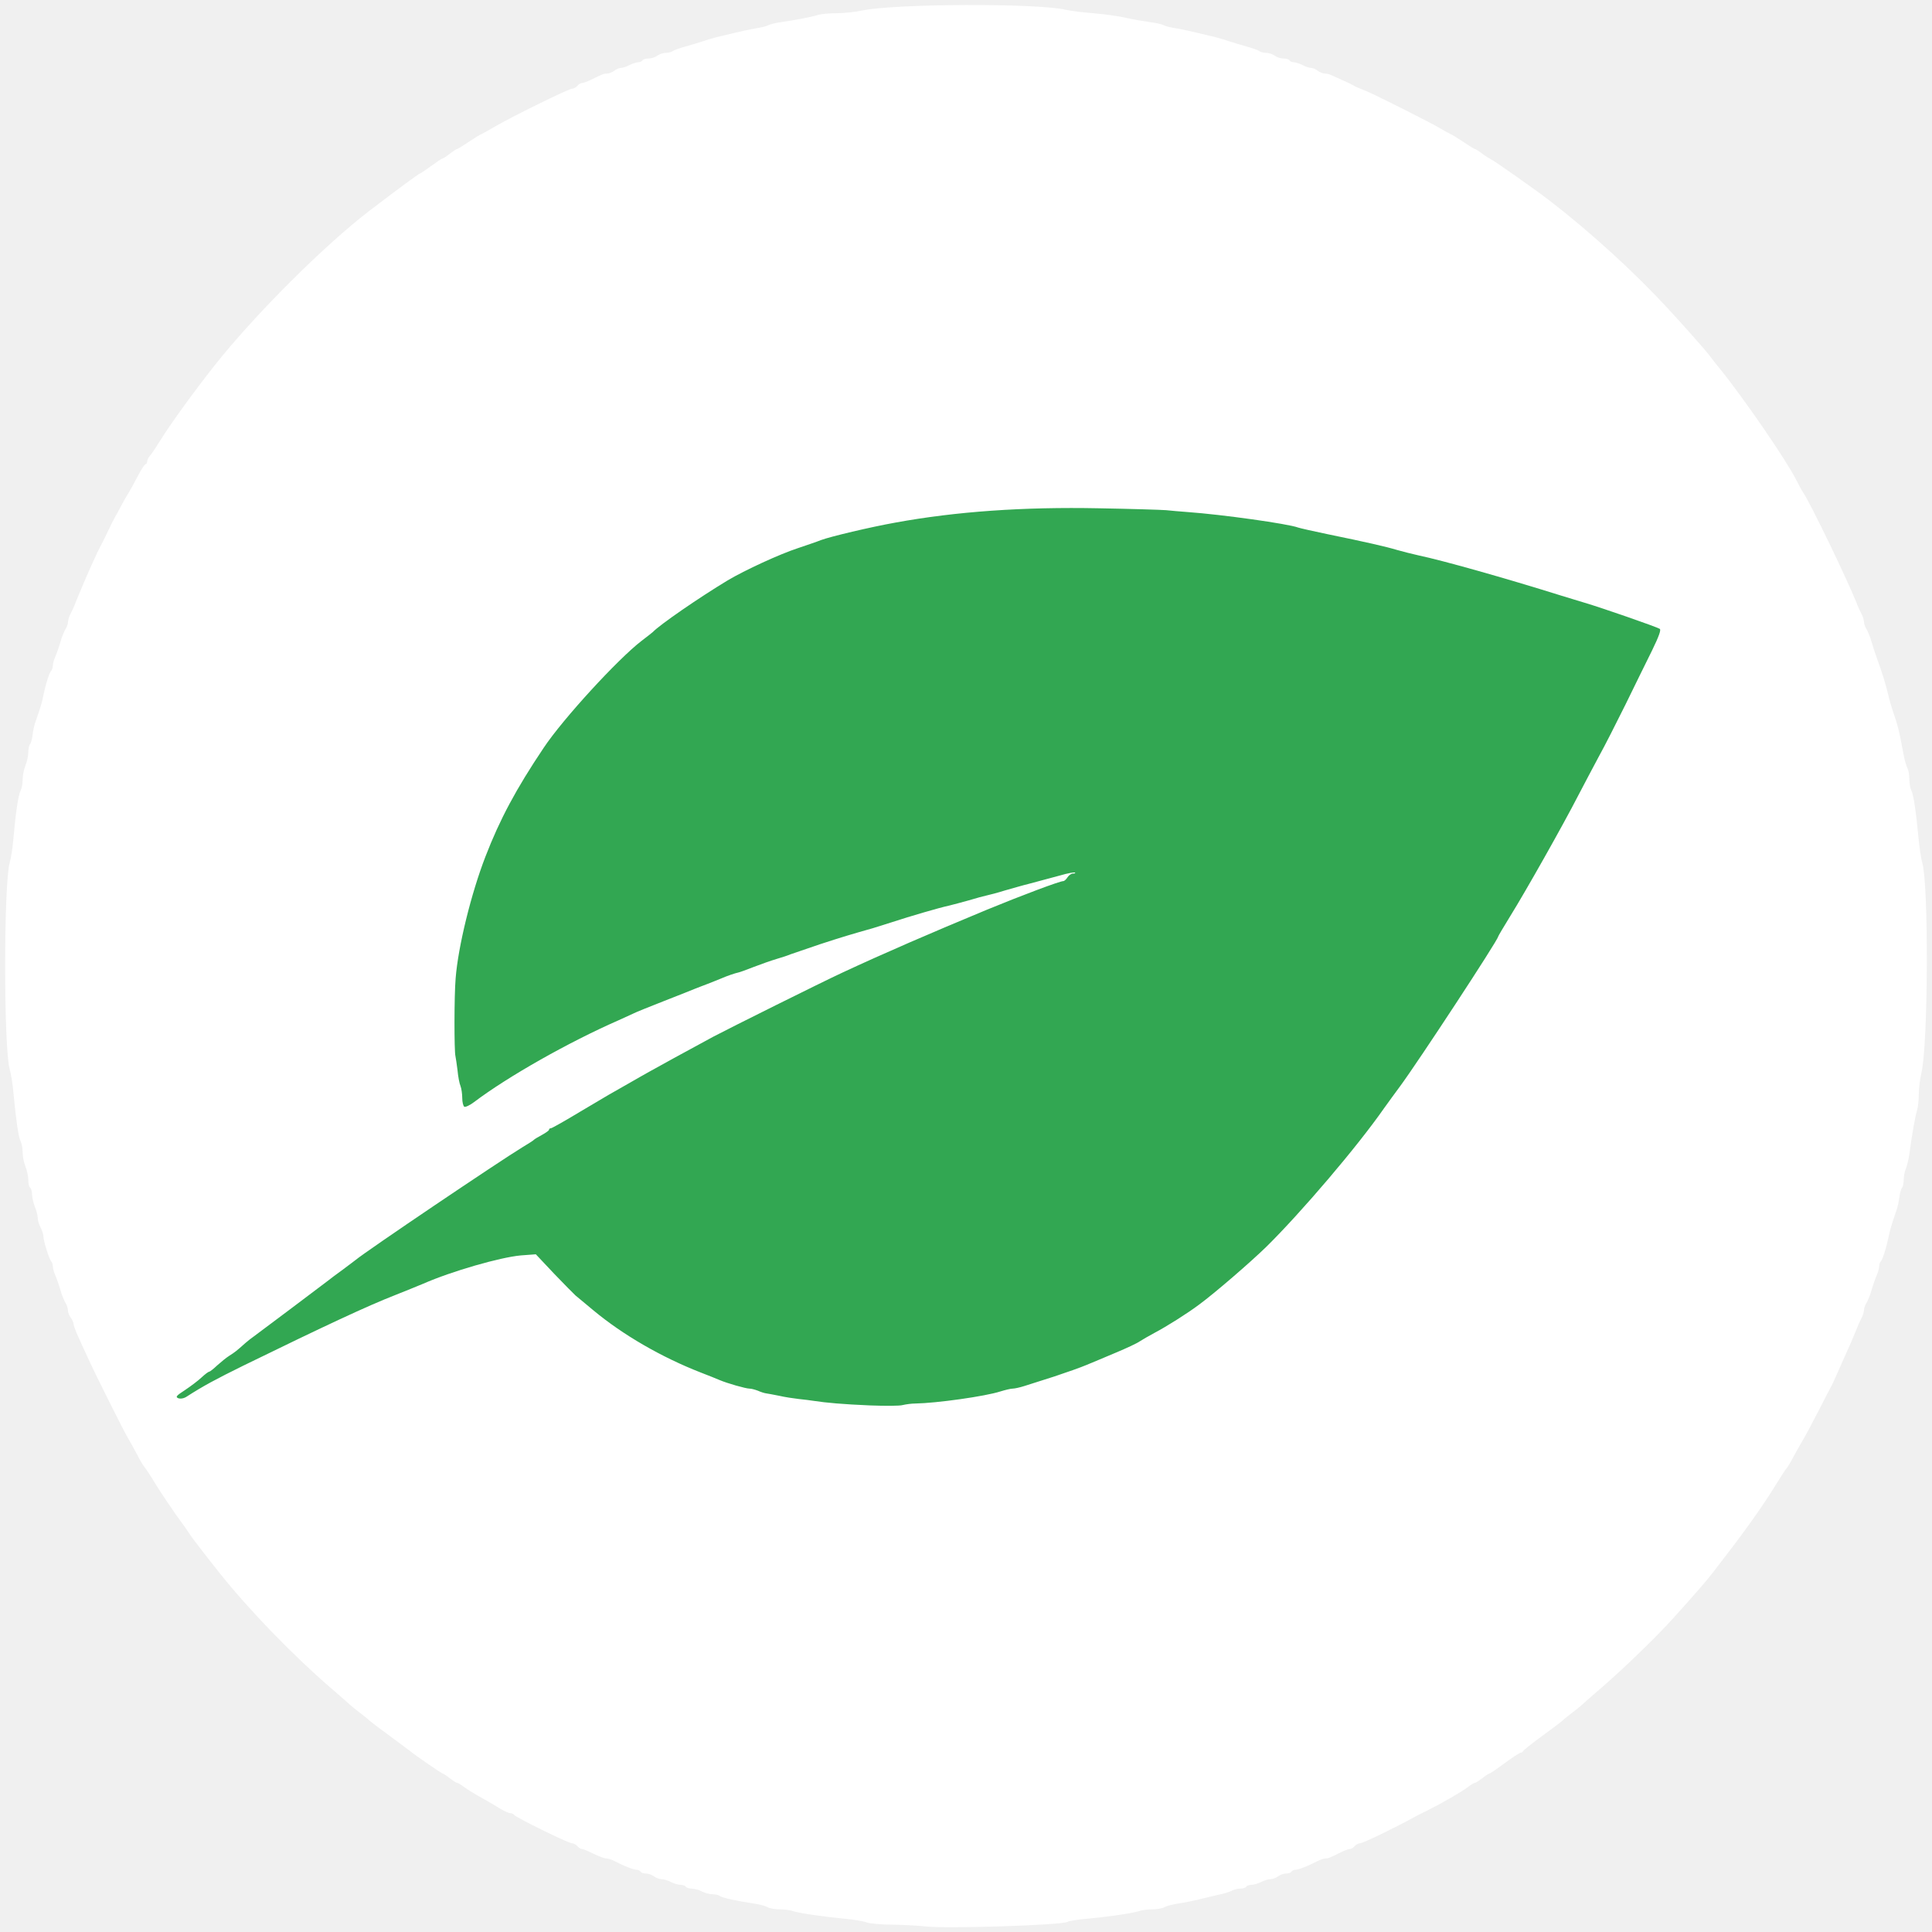
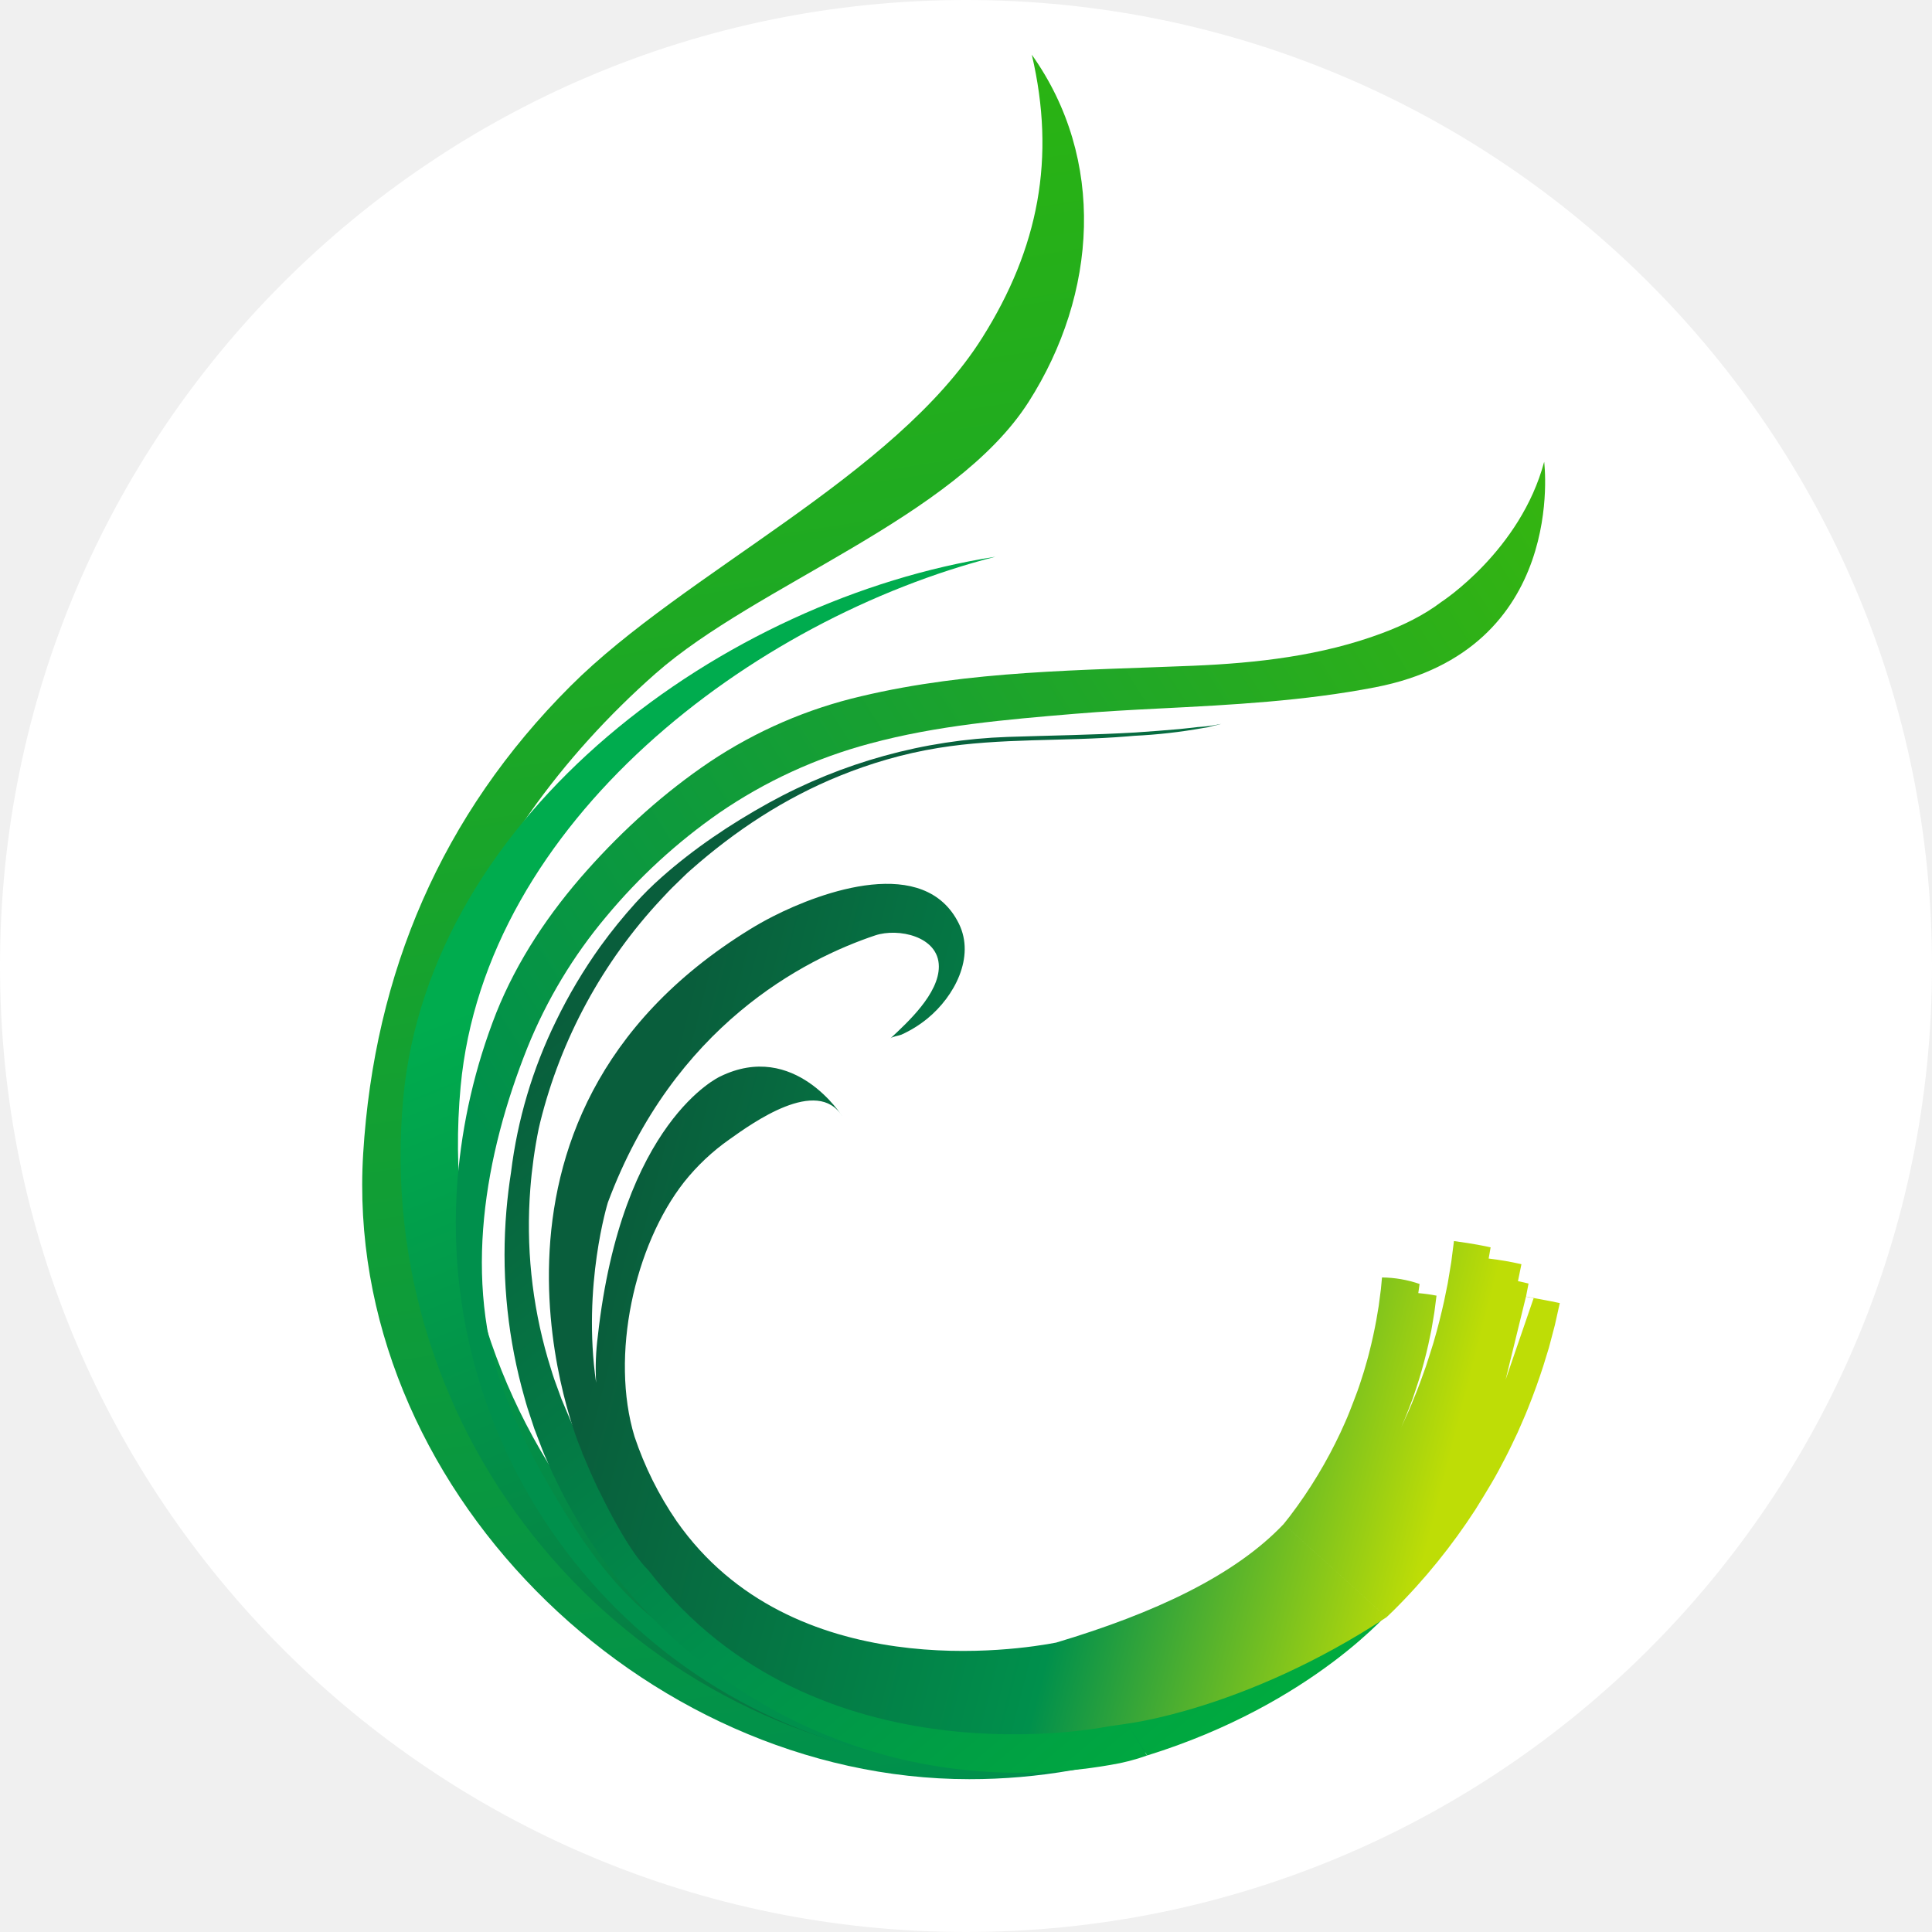
- <svg xmlns="http://www.w3.org/2000/svg" version="1.0" width="1024px" height="1024px" viewBox="0 0 1024 1024" preserveAspectRatio="xMidYMid meet">
-   <g fill="#ffffff">
-     <path d="M490 1021 c-3.6 -0.4 -11.3 -0.8 -17.2 -0.9 -5.9 0 -11.9 -0.6 -13.5 -1.2 -1.5 -0.6 -6.6 -1.5 -11.3 -1.9 -12.1 -1.2 -24 -2.9 -27.4 -4 -1.6 -0.6 -4.9 -1 -7.3 -1 -2.4 0 -5.4 -0.5 -6.6 -1.2 -1.2 -0.7 -4.4 -1.5 -7.2 -1.9 -9.3 -1.4 -17 -3.1 -18 -4 -0.5 -0.5 -2.3 -0.9 -4 -0.9 -1.6 -0.1 -4.1 -0.7 -5.5 -1.5 -1.4 -0.8 -3.7 -1.4 -5.2 -1.5 -1.5 0 -3 -0.4 -3.3 -1 -0.3 -0.5 -1.6 -1 -2.8 -1 -1.2 0 -3.5 -0.7 -5.1 -1.5 -1.5 -0.8 -3.8 -1.5 -5 -1.5 -1.1 0 -3 -0.7 -4 -1.5 -1.1 -0.8 -3 -1.5 -4.2 -1.5 -1.3 0 -2.6 -0.4 -2.9 -1 -0.3 -0.5 -1.3 -1 -2.2 -1 -1.5 0 -6.5 -1.9 -11.6 -4.6 -1.6 -0.8 -3.6 -1.4 -4.5 -1.4 -0.9 0 -3.9 -1.2 -6.7 -2.5 -2.7 -1.4 -5.5 -2.5 -6.1 -2.5 -0.6 0 -1.7 -0.7 -2.4 -1.5 -0.7 -0.8 -1.9 -1.5 -2.8 -1.5 -1.8 0 -29.9 -13.7 -30.7 -15.1 -0.4 -0.5 -1.3 -0.9 -2.1 -0.9 -0.8 0 -3.1 -1.1 -5.2 -2.3 -2 -1.3 -6.4 -3.9 -9.7 -5.7 -3.3 -1.8 -7.4 -4.3 -9.2 -5.6 -1.7 -1.3 -3.5 -2.4 -3.9 -2.4 -0.4 0 -2.2 -1.1 -4 -2.5 -1.8 -1.4 -3.5 -2.5 -3.8 -2.5 -0.5 0 -14.6 -9.7 -17.1 -11.8 -0.6 -0.5 -5.5 -4.1 -11 -8.2 -5.5 -4 -10.2 -7.6 -10.5 -7.9 -0.3 -0.4 -2.5 -2.2 -5 -4.1 -2.5 -1.9 -4.7 -3.7 -5 -4 -0.3 -0.3 -5 -4.5 -10.5 -9.2 -20.3 -17.5 -43.5 -41.5 -58.9 -60.8 -6.8 -8.5 -15.1 -19.3 -16.1 -20.9 -0.5 -0.9 -3.7 -5.5 -7.1 -10.1 -3.3 -4.7 -8.3 -12.1 -11 -16.5 -2.6 -4.4 -5.4 -8.5 -6 -9.2 -0.6 -0.6 -2.3 -3.5 -3.8 -6.5 -1.5 -2.9 -3.6 -6.6 -4.6 -8.3 -2 -3.2 -17.8 -34.7 -21.5 -43 -1.3 -2.7 -3.5 -7.6 -4.9 -10.7 -1.4 -3.1 -2.6 -6.3 -2.6 -7 0 -0.8 -0.7 -2.3 -1.5 -3.4 -0.8 -1 -1.5 -2.8 -1.5 -3.9 0 -1.1 -0.6 -2.9 -1.3 -4 -0.7 -1.1 -1.9 -4 -2.6 -6.5 -0.7 -2.5 -1.9 -6 -2.7 -7.8 -0.8 -1.8 -1.4 -4.1 -1.4 -5 0 -1 -0.4 -2.2 -0.9 -2.7 -1.1 -1.3 -4.1 -10.9 -4.1 -13.2 0 -1 -0.7 -3.1 -1.5 -4.7 -0.8 -1.5 -1.5 -3.8 -1.5 -5.1 0 -1.2 -0.7 -3.9 -1.5 -5.8 -0.8 -2 -1.5 -5 -1.5 -6.6 0 -1.6 -0.5 -3.3 -1 -3.6 -0.6 -0.3 -1 -2.2 -1 -4.1 0 -1.9 -0.7 -5.1 -1.5 -7.1 -0.8 -1.9 -1.5 -5.3 -1.5 -7.5 0 -2.2 -0.5 -4.8 -1.1 -6 -1.1 -2 -2.3 -10.2 -3.8 -25.8 -0.4 -4.7 -1.3 -10.1 -1.9 -12 -3.3 -10.9 -3.3 -99.1 0 -110 0.6 -1.9 1.5 -7.5 1.9 -12.5 1.2 -13.6 2.6 -23.2 3.8 -25.4 0.6 -1.1 1.1 -3.7 1.1 -5.9 0 -2.2 0.7 -5.6 1.5 -7.5 0.8 -2 1.5 -5.1 1.5 -7 0 -1.8 0.4 -3.7 0.9 -4.2 0.5 -0.6 1.1 -2.8 1.4 -5 0.2 -2.2 0.9 -5.5 1.6 -7.2 2.8 -8.1 3.4 -10 4.1 -13.8 1.2 -5.9 3.1 -11.9 4.1 -12.9 0.5 -0.6 0.9 -1.8 0.9 -2.8 0 -0.9 0.6 -3.2 1.4 -5 0.8 -1.8 2 -5.3 2.7 -7.8 0.7 -2.5 1.9 -5.4 2.6 -6.5 0.7 -1.1 1.3 -2.7 1.3 -3.6 0 -1 0.6 -3 1.4 -4.6 0.8 -1.5 2 -4.1 2.6 -5.8 1.1 -2.8 2.4 -5.8 4.8 -11.5 2 -4.8 7.3 -16.5 8.2 -18 0.5 -0.8 2.3 -4.4 4 -8 1.7 -3.6 3.5 -7.2 4 -8 0.5 -0.8 1.9 -3.3 3 -5.5 1.1 -2.2 2.9 -5.3 4 -7 1 -1.6 3.3 -5.8 5.1 -9.3 1.8 -3.4 3.6 -6.2 4.1 -6.2 0.4 0 0.8 -0.6 0.8 -1.4 0 -0.8 0.6 -2.1 1.3 -2.8 0.7 -0.7 3.2 -4.4 5.6 -8.3 6.1 -9.7 17.8 -25.8 28.6 -39.5 21.4 -27.1 58.6 -64.2 82.6 -82.5 13.3 -10.2 26 -19.5 26.4 -19.5 0.3 0 3 -1.8 6 -4 3 -2.2 5.7 -4 6 -4 0.4 0 2.1 -1.1 3.9 -2.5 1.8 -1.4 3.5 -2.5 3.8 -2.5 0.3 0 3 -1.6 5.9 -3.6 3 -2 6.3 -4 7.4 -4.5 1.1 -0.5 4.3 -2.3 7 -3.9 7.9 -4.7 39 -20 40.7 -20 0.9 0 2.1 -0.7 2.8 -1.5 0.7 -0.8 1.8 -1.5 2.5 -1.5 0.8 0 2.8 -0.8 4.7 -1.7 6.1 -3 6.8 -3.3 8.6 -3.3 1 0 2.7 -0.7 3.8 -1.5 1 -0.8 2.6 -1.5 3.5 -1.5 0.9 0 3 -0.7 4.5 -1.5 1.6 -0.8 3.7 -1.5 4.6 -1.5 0.9 0 2 -0.4 2.3 -1 0.3 -0.5 1.8 -1 3.3 -1 1.5 0 3.6 -0.7 4.6 -1.5 1.1 -0.8 3.2 -1.5 4.6 -1.5 1.4 0 3 -0.4 3.5 -0.9 0.6 -0.5 3.7 -1.6 7 -2.5 3.3 -0.9 7.4 -2.2 9 -2.7 1.7 -0.6 4.6 -1.5 6.5 -2 1.9 -0.4 6.4 -1.6 10 -2.4 3.6 -0.9 8.8 -2 11.7 -2.5 2.8 -0.4 5.8 -1.2 6.5 -1.6 0.7 -0.5 3.6 -1.2 6.3 -1.6 7.9 -1.1 16.7 -2.8 20.1 -3.9 1.7 -0.5 6.1 -0.9 9.8 -0.9 3.7 0 9.7 -0.6 13.4 -1.4 17.3 -3.7 93.2 -4 108.2 -0.4 2.5 0.6 9 1.4 14.5 1.8 5.5 0.5 13.4 1.5 17.5 2.5 4.1 0.9 10 1.9 13 2.3 3 0.4 6.1 1.1 6.8 1.6 0.7 0.4 3.7 1.2 6.5 1.6 2.9 0.5 8.1 1.6 11.7 2.5 3.6 0.8 8.1 2 10 2.4 1.9 0.5 4.9 1.4 6.5 2 1.7 0.5 5.7 1.8 9 2.7 3.3 0.9 6.4 2 7 2.5 0.5 0.5 2.1 0.9 3.5 0.9 1.4 0 3.5 0.7 4.6 1.5 1 0.8 3.1 1.5 4.6 1.5 1.5 0 3 0.5 3.3 1 0.3 0.6 1.4 1 2.3 1 0.9 0 3 0.7 4.6 1.5 1.5 0.8 3.6 1.5 4.5 1.5 0.9 0 2.5 0.7 3.5 1.5 1.1 0.8 2.8 1.5 3.8 1.5 1 0 2.6 0.4 3.6 0.9 0.9 0.4 3.5 1.6 5.7 2.6 2.2 0.9 4.7 2.1 5.5 2.6 0.8 0.5 2.2 1.2 3 1.5 0.8 0.3 2.4 0.9 3.5 1.4 4 1.5 33.1 16.2 38 19 2.8 1.6 5.9 3.4 7 3.9 1.1 0.5 4.4 2.5 7.4 4.5 2.9 2 5.6 3.6 5.9 3.6 0.3 0 1.9 1 3.6 2.3 1.7 1.3 3.8 2.6 4.6 3 2.3 1.1 23.5 16 31.8 22.4 21.6 16.7 44.7 37.8 62.2 56.8 9.7 10.5 20.2 22.4 22.5 25.5 1.1 1.5 3.4 4.5 5.2 6.6 12.7 15.7 35.3 48.6 40.4 58.9 1.1 2.2 2.8 5.4 3.9 7 4.5 7.1 22.9 45.3 28 58 0.6 1.7 1.8 4.3 2.6 5.8 0.8 1.6 1.4 3.6 1.4 4.6 0 0.9 0.6 2.5 1.3 3.6 0.7 1.1 1.9 4 2.6 6.5 0.7 2.5 1.9 6.1 2.6 8 3.8 10.7 4.7 13.8 6.5 21 0.4 1.9 1.3 4.9 1.8 6.5 3.3 9.7 3.6 10.9 6.1 24.2 0.5 2.8 1.4 6.1 2 7.2 0.6 1.1 1.1 3.8 1.1 6.1 0 2.3 0.5 5 1.1 6.1 1.1 2.1 2.4 10.7 3.8 25.5 0.5 5 1.3 10.6 1.9 12.5 3.5 11.5 3.2 96.1 -0.4 111.5 -0.8 3.3 -1.4 8.4 -1.4 11.4 0 2.9 -0.4 6.7 -0.9 8.4 -1 3.2 -2.8 13.3 -4 22.6 -0.4 3 -1.3 6.8 -1.9 8.3 -0.7 1.6 -1.2 4.3 -1.2 6.1 0 1.7 -0.4 3.6 -0.9 4.2 -0.5 0.5 -1.1 2.7 -1.4 4.9 -0.2 2.2 -1 5.6 -1.7 7.5 -2.6 7.6 -3.2 9.7 -4 13.5 -1.2 5.9 -3.1 11.9 -4.1 13 -0.5 0.5 -0.9 1.7 -0.9 2.7 0 0.9 -0.6 3.2 -1.4 5 -0.8 1.8 -2 5.3 -2.7 7.8 -0.7 2.5 -1.9 5.4 -2.6 6.5 -0.7 1.1 -1.3 2.7 -1.3 3.6 0 1 -0.6 3 -1.4 4.6 -0.8 1.5 -2 4.2 -2.6 5.8 -1.7 4.3 -3.4 8.2 -6.5 15 -1.5 3.3 -3.4 7.6 -4.2 9.5 -0.8 1.9 -1.9 4.2 -2.3 5 -0.5 0.8 -3.6 6.9 -7 13.5 -3.4 6.6 -7 13.4 -8 15 -1 1.7 -3.3 5.7 -5.1 9 -1.7 3.3 -3.5 6.2 -3.8 6.5 -0.4 0.3 -2.9 4.1 -5.6 8.5 -5.5 9.1 -15 22.7 -24.3 34.8 -3.5 4.5 -7.6 9.9 -9.2 12 -3 4 -11 13.2 -21.9 25.2 -8.7 9.6 -25.6 25.9 -37.6 36.3 -5.5 4.7 -10.2 8.9 -10.5 9.2 -0.3 0.3 -2.5 2.1 -5 4 -2.5 1.9 -4.7 3.7 -5 4.1 -0.3 0.3 -5 3.9 -10.5 7.9 -5.5 4 -10.1 7.7 -10.3 8.2 -0.2 0.4 -0.8 0.8 -1.3 0.8 -0.5 0 -4.3 2.5 -8.4 5.5 -4 3 -7.7 5.5 -8 5.5 -0.4 0 -2.1 1.1 -3.9 2.5 -1.8 1.4 -3.6 2.5 -4 2.5 -0.4 0 -2.2 1.1 -3.9 2.4 -3.5 2.6 -13.4 8.3 -21.2 12.2 -2.7 1.3 -5.8 2.9 -6.7 3.4 -9.5 5.3 -27.5 14 -29 14 -0.9 0 -2.1 0.7 -2.8 1.5 -0.7 0.8 -1.8 1.5 -2.5 1.5 -0.8 0 -2.8 0.8 -4.7 1.7 -6 3 -6.8 3.3 -8.2 3.3 -0.8 0 -2.7 0.6 -4.3 1.4 -5.1 2.7 -10.1 4.6 -11.6 4.6 -0.9 0 -1.9 0.5 -2.2 1 -0.3 0.6 -1.6 1 -2.9 1 -1.2 0 -3.1 0.7 -4.2 1.5 -1 0.8 -2.9 1.5 -4 1.5 -1.2 0 -3.5 0.7 -5 1.5 -1.6 0.8 -3.9 1.5 -5.1 1.5 -1.2 0 -2.5 0.5 -2.8 1 -0.3 0.6 -1.7 1 -3.1 1 -1.4 0 -3.5 0.5 -4.7 1.2 -1.2 0.6 -4 1.5 -6.2 1.9 -2.2 0.5 -6.9 1.6 -10.5 2.5 -3.6 0.9 -8.7 1.9 -11.5 2.3 -2.7 0.4 -6 1.2 -7.2 1.9 -1.2 0.7 -4.2 1.2 -6.6 1.2 -2.4 0 -5.7 0.4 -7.3 1 -3.5 1.1 -15.6 2.9 -27.5 4 -4.8 0.4 -9.3 1.1 -10 1.6 -2.8 1.8 -65.1 3.8 -75.9 2.4z m-1.9 -280.5 c17.8 -1.7 37.9 -4.9 40.9 -6.5 1 -0.5 2.9 -1 4.2 -1 1.3 0 4.3 -0.6 6.8 -1.4 2.5 -0.8 9.7 -3.1 16 -5.1 6.3 -2.1 14 -4.8 17 -6.1 3 -1.2 10 -4.2 15.5 -6.5 5.5 -2.3 11.1 -4.9 12.5 -5.9 1.4 -0.9 5 -3 8 -4.6 29.4 -15.5 63.6 -46.6 99.1 -90 10.8 -13.3 17.9 -22.4 22.4 -28.9 2.2 -3.1 6.1 -8.4 8.6 -11.8 9.6 -13 51.9 -77.5 51.9 -79.2 0 -0.2 2.9 -5.2 6.5 -11 8.2 -13.2 28 -48.3 35.8 -63.5 3.3 -6.3 8.3 -15.8 11.1 -21 4.8 -8.7 16 -31.2 26.8 -53.6 l4.4 -9.1 -3.6 -1 c-1.9 -0.6 -9.6 -3.2 -17 -5.8 -7.4 -2.6 -15.5 -5.3 -18 -6 -2.5 -0.7 -8.1 -2.5 -12.5 -3.8 -30 -9.4 -63.1 -18.7 -75.5 -21.3 -3.6 -0.8 -8.7 -2.1 -11.5 -2.9 -5.6 -1.7 -16.5 -4.2 -37 -8.4 -7.7 -1.6 -14.7 -3.2 -15.5 -3.5 -2.8 -1 -30.5 -5.5 -41 -6.6 -36.8 -3.9 -80.9 -4.9 -111.5 -2.5 -25 1.9 -39.2 3.6 -55 6.5 -12.9 2.3 -34.5 7.4 -39.5 9.3 -1.9 0.8 -7.3 2.6 -12 4.2 -9.8 3.2 -28.2 11.7 -37.3 17.1 -15.4 9.3 -36 23.5 -39.7 27.4 -0.3 0.3 -3 2.4 -6 4.7 -12.5 9.6 -41.6 41.3 -51.8 56.6 -23.8 35.5 -35.2 62.1 -43.7 102.2 -2.1 9.7 -2.7 15.8 -3.1 32 -0.6 20.1 -0.6 20.1 3.4 43.9 l0.7 3.9 3 -2.5 c11.4 -9.4 47.9 -29.9 73.5 -41.1 3.6 -1.6 7.2 -3.3 8.1 -3.7 0.9 -0.5 8.1 -3.4 16 -6.5 7.9 -3.1 15.3 -6 16.4 -6.5 1.1 -0.4 4 -1.5 6.5 -2.5 2.5 -1 5.4 -2.1 6.5 -2.6 3 -1.3 24.2 -8.8 30 -10.6 2.8 -0.8 6.1 -1.9 7.5 -2.5 2.5 -1 26.8 -9 32.5 -10.7 1.7 -0.5 5.7 -1.7 9 -2.6 3.3 -0.9 9.2 -2.7 13 -4 8.2 -2.7 24.5 -7.4 29.5 -8.6 1.9 -0.4 10.9 -2.8 20 -5.3 16.3 -4.6 23.2 -6.5 38.2 -10.5 4.3 -1.2 9.3 -2.1 11.3 -2.1 3.3 0 3.5 0.2 3.5 3.5 0 2.4 -0.5 3.5 -1.5 3.5 -0.8 0 -2 0.9 -2.7 2 -0.7 1.1 -1.7 2 -2.2 2 -3.5 0 -43.2 15.9 -83.1 33.2 -14.9 6.5 -21.3 9.4 -34 15.3 -10.6 4.9 -60.4 29.7 -68.5 34 -15.7 8.5 -28.5 15.5 -34 18.6 -3 1.7 -7.3 4.1 -9.5 5.4 -10.1 5.7 -12.9 7.3 -26.8 15.6 -8.1 4.9 -15.2 8.9 -15.7 8.9 -0.6 0 -1 0.3 -1 0.8 0 0.4 -1.7 1.6 -3.7 2.7 -2.1 1.1 -4 2.3 -4.3 2.6 -0.3 0.4 -3 2.1 -6 3.9 -12.2 7.4 -82.9 55.1 -88.5 59.8 -0.5 0.4 -3.7 2.8 -6.9 5.2 -3.3 2.4 -6.7 4.9 -7.5 5.6 -3.2 2.5 -38.4 28.9 -39.8 29.9 -0.9 0.6 -2.6 2 -3.9 3.3 -1.3 1.2 -2.7 2.2 -3.2 2.2 -0.6 0 -1.2 0.7 -1.6 1.5 -0.3 0.9 3.2 -0.4 9.2 -3.4 24.3 -12.2 55.1 -26.4 68.7 -31.7 4.9 -1.9 11.6 -4.7 14.8 -6 18.2 -7.9 41.6 -14.4 54.9 -15.1 l10.7 -0.6 9.8 10.3 c5.4 5.7 10.5 10.9 11.3 11.6 0.8 0.7 5.1 4.2 9.5 7.9 15.6 13 36.2 24.9 57 33 3.9 1.5 8.4 3.3 10 4 7 3.1 33.2 9 46 10.5 5.5 0.6 13.2 1.5 17 1.9 11.3 1.3 23.4 1.2 40.6 -0.4z" />
-   </g>
-   <g fill="#32a752">
-     <path d="M461 744.9 c-14 -0.6 -23.2 -1.4 -29.6 -2.4 -1.7 -0.3 -5.3 -0.7 -8 -1 -2.7 -0.3 -7.4 -1 -10.4 -1.7 -3 -0.6 -6.2 -1.2 -7 -1.3 -0.8 -0.1 -2.8 -0.7 -4.3 -1.4 -1.6 -0.6 -3.5 -1.1 -4.4 -1.1 -2 0 -11.8 -2.8 -15.8 -4.5 -1.6 -0.7 -6.1 -2.5 -10 -4 -20.8 -8.1 -41.4 -20 -57 -33 -4.4 -3.7 -8.7 -7.2 -9.5 -7.9 -0.8 -0.7 -5.9 -5.9 -11.3 -11.5 l-9.7 -10.3 -8 0.6 c-10.9 1 -36.4 8.3 -51.7 15 -3.2 1.3 -9.9 4.1 -14.8 6 -14.6 5.7 -36.7 16 -80.5 37.4 -14.6 7.2 -21.3 10.8 -30 16.4 -1.5 1 -3.2 1.3 -4.5 0.9 -1.6 -0.7 -1.1 -1.3 3.5 -4.3 3 -2 7 -5 8.8 -6.7 1.8 -1.7 3.7 -3.1 4.1 -3.1 0.4 0 2.3 -1.5 4.2 -3.3 1.9 -1.7 4.8 -4.1 6.4 -5.1 3 -1.9 3.9 -2.6 8.6 -6.8 1.5 -1.3 3.3 -2.7 4.2 -3.3 1.4 -1 36.6 -27.4 39.8 -29.9 0.8 -0.7 4.2 -3.2 7.5 -5.6 3.2 -2.4 6.4 -4.8 6.9 -5.2 5.6 -4.7 76.3 -52.4 88.5 -59.8 3 -1.8 5.7 -3.5 6 -3.9 0.3 -0.3 2.2 -1.5 4.3 -2.6 2 -1.1 3.7 -2.3 3.7 -2.7 0 -0.5 0.4 -0.8 1 -0.8 0.5 0 7.6 -4 15.7 -8.9 13.9 -8.3 16.7 -9.9 26.8 -15.6 2.2 -1.3 6.5 -3.7 9.5 -5.4 5.5 -3.1 18.3 -10.1 34 -18.6 8.1 -4.3 57.9 -29.1 68.5 -34 22.1 -10.3 47.1 -21.1 76.5 -33.3 18.7 -7.7 38.7 -15.2 40.6 -15.2 0.5 0 1.5 -0.9 2.2 -2 0.7 -1.1 2 -2 2.9 -2 0.9 0 1.4 -0.2 1.1 -0.5 -0.3 -0.3 -3.9 0.3 -7.9 1.5 -8.8 2.4 -8.8 2.4 -16.4 4.4 -3.3 0.8 -9.1 2.5 -13 3.6 -3.8 1.2 -8.1 2.3 -9.5 2.6 -1.4 0.3 -5.6 1.4 -9.5 2.6 -3.8 1.1 -8.6 2.3 -10.5 2.8 -4.8 1 -20.9 5.7 -30 8.7 -4.1 1.3 -8.8 2.8 -10.5 3.3 -10.3 2.9 -16.4 4.7 -28 8.5 -7.1 2.4 -14.1 4.8 -15.5 5.3 -1.4 0.6 -4.7 1.7 -7.5 2.5 -2.7 0.8 -8.1 2.7 -12 4.2 -3.8 1.5 -7.4 2.8 -8 2.9 -1.9 0.4 -6 1.8 -9 3.1 -1.6 0.7 -5 2 -7.5 3 -2.5 0.9 -5.4 2.1 -6.5 2.5 -1.1 0.5 -8.5 3.4 -16.4 6.5 -7.9 3.1 -15.1 6 -16 6.5 -0.9 0.4 -4.5 2.1 -8.1 3.7 -26.7 11.7 -58.8 29.9 -76.7 43.4 -2.2 1.7 -4.6 2.8 -5.2 2.5 -0.6 -0.4 -1.1 -2.5 -1.1 -4.6 0 -2.1 -0.4 -5 -0.9 -6.3 -0.6 -1.4 -1.3 -5.1 -1.6 -8.4 -0.4 -3.2 -0.9 -6.6 -1.1 -7.5 -0.7 -2.5 -0.7 -32.2 0.1 -41.3 1.3 -16.7 8.2 -44.9 15.8 -64.5 7.6 -19.7 16.2 -35.8 30.9 -57.7 10.2 -15.3 39.3 -47 51.8 -56.6 3 -2.3 5.7 -4.4 6 -4.7 3.7 -3.9 24.3 -18.1 39.7 -27.4 9.1 -5.4 27.5 -13.9 37.3 -17.1 4.7 -1.6 10.1 -3.4 12 -4.2 5 -1.9 26.6 -7 39.5 -9.3 32.2 -5.9 68 -8.4 108 -7.6 17.1 0.3 33 0.8 35.5 1 2.5 0.3 7.7 0.7 11.5 1 18.2 1.3 53.1 6.2 58.5 8.2 0.8 0.3 7.8 1.9 15.5 3.5 20.5 4.2 31.4 6.7 37 8.4 2.8 0.8 7.9 2.1 11.5 2.9 12.4 2.6 45.5 11.9 75.5 21.3 4.4 1.3 10 3.1 12.5 3.8 9.1 2.7 37.9 12.7 39.7 13.8 0.8 0.5 -0.4 3.9 -4.1 11.5 -2.9 5.9 -9.3 18.8 -14.1 28.7 -4.9 9.9 -11.2 22.3 -14.1 27.5 -2.8 5.2 -7.8 14.7 -11.1 21 -7.8 15.2 -27.6 50.3 -35.8 63.5 -3.6 5.8 -6.5 10.8 -6.5 11 0 1.7 -42.3 66.2 -51.9 79.2 -2.5 3.4 -6.4 8.7 -8.6 11.8 -14 20.1 -43.8 55.1 -62.4 73.4 -8.3 8.1 -27.4 24.6 -35.6 30.6 -6.1 4.6 -17.4 11.7 -23.5 14.9 -3 1.6 -6.6 3.7 -8 4.6 -1.4 1 -7 3.6 -12.5 5.9 -5.5 2.3 -12.5 5.3 -15.5 6.5 -3 1.3 -10.7 4 -17 6.1 -6.3 2 -13.5 4.3 -16 5.1 -2.5 0.8 -5.3 1.4 -6.3 1.4 -1 0 -3.9 0.7 -6.5 1.5 -8.1 2.6 -33.7 6.2 -45.2 6.4 -1.9 0 -4.8 0.4 -6.5 0.8 -1.6 0.5 -9.5 0.5 -17.5 0.2z" />
-   </g>
+ <svg xmlns="http://www.w3.org/2000/svg" xmlns:xlink="http://www.w3.org/1999/xlink" id="Layer_13" data-name="Layer 13" viewBox="0 0 1024 1024">
+   <defs>
+     <style>.cls-1{fill:#fff;}.cls-2{fill:url(#未命名的渐变_53);}.cls-3{fill:url(#linear-gradient);}.cls-4{fill:url(#未命名的渐变_68);}.cls-5{fill:url(#linear-gradient-2);}.cls-6{fill:url(#linear-gradient-3);}.cls-7{fill:url(#linear-gradient-4);}.cls-8{fill:url(#linear-gradient-5);}.cls-9{fill:url(#linear-gradient-6);}.cls-10{fill:url(#未命名的渐变_27);}.cls-11{fill:url(#未命名的渐变_12);}</style>
+     <linearGradient id="未命名的渐变_53" x1="471.09" y1="947.85" x2="291.54" y2="-219.18" gradientUnits="userSpaceOnUse">
+       <stop offset="0" stop-color="#00904c" />
+       <stop offset="1" stop-color="#38bf00" />
+     </linearGradient>
+     <linearGradient id="linear-gradient" x1="530.45" y1="799.46" x2="815.74" y2="1359.21" gradientTransform="translate(-84.05 -359.88) rotate(5.31)" gradientUnits="userSpaceOnUse">
+       <stop offset="0" stop-color="#00ac4e" />
+       <stop offset="0.34" stop-color="#039048" />
+       <stop offset="1" stop-color="#095e3c" />
+     </linearGradient>
+     <linearGradient id="未命名的渐变_68" x1="493.04" y1="1006.58" x2="1168.49" y2="499.35" gradientTransform="translate(-75.95 -308.54) rotate(4.5)" gradientUnits="userSpaceOnUse">
+       <stop offset="0" stop-color="#00904c" />
+       <stop offset="1" stop-color="#43bf00" />
+     </linearGradient>
+     <linearGradient id="linear-gradient-2" x1="724.35" y1="840.99" x2="720.66" y2="846.32" gradientUnits="userSpaceOnUse">
+       <stop offset="0" stop-color="#095e3c" />
+       <stop offset="0.6" stop-color="#00904c" />
+       <stop offset="1" stop-color="#f6e906" />
+     </linearGradient>
+     <linearGradient id="linear-gradient-3" x1="715.18" y1="831.64" x2="711.29" y2="837.27" xlink:href="#linear-gradient-2" />
+     <linearGradient id="linear-gradient-4" x1="707.22" y1="823.07" x2="702.65" y2="829.68" xlink:href="#linear-gradient-2" />
+     <linearGradient id="linear-gradient-5" x1="698.83" y1="816.61" x2="694.89" y2="822.29" xlink:href="#linear-gradient-2" />
+     <linearGradient id="linear-gradient-6" x1="1012.02" y1="817.02" x2="554.47" y2="282.09" gradientUnits="userSpaceOnUse">
+       <stop offset="0" stop-color="#095e3c" />
+       <stop offset="0.44" stop-color="#00904c" />
+       <stop offset="1" stop-color="#f6e906" />
+     </linearGradient>
+     <linearGradient id="未命名的渐变_27" x1="373.93" y1="475.2" x2="707.18" y2="872.31" gradientUnits="userSpaceOnUse">
+       <stop offset="0" stop-color="#095e3c" />
+       <stop offset="0.6" stop-color="#00904c" />
+       <stop offset="1" stop-color="#00aa3f" />
+     </linearGradient>
+     <linearGradient id="未命名的渐变_12" x1="332.19" y1="653.82" x2="770.33" y2="765.95" gradientUnits="userSpaceOnUse">
+       <stop offset="0" stop-color="#095e3c" />
+       <stop offset="0.6" stop-color="#00904c" />
+       <stop offset="1" stop-color="#bedd06" />
+     </linearGradient>
+   </defs>
+   <circle class="cls-1" cx="512" cy="512" r="512" />
+   <path class="cls-2" d="M620.59,924.26A312.47,312.47,0,0,1,513.72,943c-173.38,0-332-156-321.23-331.53,5.89-96.07,41.7-179.71,109.81-247.77C363,303,474.21,252.7,520.61,179c29.88-47.47,39.1-95.26,26.27-150,39.37,55.34,34.84,126.74-1.64,183.94C505.86,274.7,401.16,309.69,347.44,357c-49.68,43.78-90.34,99.23-112.74,161.85,0,0-36.17,134.6,26.92,254.89,0,0,76.55,149.74,247.32,150.58,0,0,79.08-4.21,96.74-18.51Z" />
+   <path class="cls-3" d="M606,928.41a325.72,325.72,0,0,1-68.57.87C358.84,912.68,227.54,754.46,244.14,575.9,257.19,435.5,398.41,328.13,527.6,295.08,384,317.36,227.78,430.9,213.72,582.14,197.12,760.7,328.42,918.92,507,935.52a324.35,324.35,0,0,0,99-6C606,929.17,606,928.79,606,928.41Z" />
+   <path class="cls-4" d="M499.42,935c-154.8-16.49-269.23-153.39-256.93-309.56A310.56,310.56,0,0,1,263,536.89c11.2-28,28.18-53.23,48.21-75.69,19.24-21.58,41.07-41.3,65.08-57.46A244,244,0,0,1,456.57,369c57.59-13.68,116.89-13.67,175.67-16.13,34.09-1.43,68.34-5.29,100.49-17.34,11.07-4.15,21.9-9.41,31.35-16.58,0,0,41.79-27.09,54.36-74.19,0,0,12.82,99.74-89.58,119.52-37.72,7.29-75.93,9.3-114.22,11.23-15,.75-30.08,1.57-45.08,2.83-36.38,3.05-73,6.17-108.39,15.74a259.27,259.27,0,0,0-80,36.78,302.64,302.64,0,0,0-59.78,54.85,258.46,258.46,0,0,0-41.84,69.53c-22.77,57-34.38,123.37-12.45,182.4a317.66,317.66,0,0,0,22.14,46.79c14.49,25.28,30.25,50.27,52.47,69.59,17.11,14.88,38,27,58.57,36.38a353.74,353.74,0,0,0,49.52,17.82l47.08,9.34Z" />
+   <path class="cls-5" d="M719.4,838.4c-.44.51-.9,1-1.35,1.52q4,3.87,8,7.86c.81-.84,1.62-1.68,2.42-2.53" />
+   <path class="cls-6" d="M710,829c-.57.63-1.16,1.24-1.74,1.86q4.3,3.88,8.51,7.9c1-.94,1.91-1.87,2.86-2.81" />
+   <path class="cls-7" d="M702.23,820.65c-.77.93-1.57,1.84-2.35,2.77q4.2,3.6,8.35,7.34c1.06-1.14,2.12-2.27,3.16-3.42" />
+   <path class="cls-8" d="M694.21,815.19c-.56.69-1.13,1.37-1.7,2.06q3.5,2.88,7,5.85c1-1.05,1.93-2.08,2.87-3.14" />
+   <path class="cls-9" d="M639.7,386.43q3.58-.48,7.15-1C644.47,385.72,642.08,386.07,639.7,386.43Z" />
+   <path class="cls-10" d="M607.91,930.48m-12.24-19.7-1.28.18,144-58.85S696.51,903,607.91,930.48m-12.24-19.69c-46.59,4.66-92.48,1.71-136.76-14.65a279.49,279.49,0,0,1-68.82-36.38,262.51,262.51,0,0,1-32-27.12q-6.42-6.37-12.52-13.23A254.17,254.17,0,0,1,306.74,762l-2.44-5c-.82-1.68-1.65-3.36-2.34-5.09l-4.36-10.36-3.85-10.59c-1.23-3.56-2.24-7.19-3.37-10.79a252.52,252.52,0,0,1-9.29-90.26,259.29,259.29,0,0,1,4.42-31.64c.27-1.15.52-2.3.8-3.44a267.48,267.48,0,0,1,64.33-118.42l3.75-4c1.23-1.35,2.59-2.57,3.88-3.86l3.9-3.8c1.29-1.27,2.59-2.53,4-3.71,23.54-20.79,49.69-38,78.86-49.82a253.2,253.2,0,0,1,25.09-8.69,233.41,233.41,0,0,1,27.12-6.09c33-5.38,66.82-3.41,100.07-6.12l3.91-.33a281.44,281.44,0,0,0,36.25-4.09c1.61-.25,3.23-.51,4.83-.78l-2,.23c4.68-1,7-1.68,7-1.68a110.51,110.51,0,0,1-12.6,1.83l5.45-.81q-7.53,1-15.07,1.74c-7.44.66-15.64,1.27-23.14,1.79-22.59,1.32-45.24,1.6-67.92,2.36a282.12,282.12,0,0,0-126.51,34.93c-20.31,11.23-39.71,24.23-57.08,39.66a173.58,173.58,0,0,0-13.58,13.43,275,275,0,0,0-18.51,22.84,271.48,271.48,0,0,0-23.71,39.86,251.25,251.25,0,0,0-23.77,80q-1.58,10.06-2.45,20.26a277.1,277.1,0,0,0,8,93.45c1.06,3.75,2,7.52,3.16,11.23l3.63,11,4.13,10.81c.65,1.81,1.45,3.56,2.23,5.32l2.32,5.26a282.78,282.78,0,0,0,22,39.67,271,271,0,0,0,27.39,34.51,262.94,262.94,0,0,0,31.17,28.7,270.41,270.41,0,0,0,67.46,38.91c40.34,16.37,85,22.16,128.24,17.81,6.84-.69,13.66-1.6,20.43-2.79a109.48,109.48,0,0,0,19.46-5" />
+   <path class="cls-11" d="M680.38,807.74c1.1-1.37,2.2-2.74,3.27-4.13a241.08,241.08,0,0,0,14.8-21.8,246.41,246.41,0,0,0,12-22.46c1.7-3.76,3.41-7.43,4.85-11.13s2.85-7.31,4.15-10.85,2.35-7.06,3.45-10.43c.95-3.42,2-6.69,2.76-9.88,1.64-6.37,2.88-12.26,3.84-17.5l1.24-7.36.81-6.2.35-2.65q.12-1.3.23-2.44l.36-3.83a62.43,62.43,0,0,1,19.92,3.45l-.32,2.28-.36,2.57a91.64,91.64,0,0,1,9.65,1.34l-.32,2.49-.49,3.84c-.1.76-.2,1.57-.32,2.44l-.47,2.86L758.65,705l-1.62,7.7c-1.24,5.48-2.82,11.63-4.85,18.26-1,3.32-2.23,6.72-3.4,10.27-1.34,3.5-2.65,7.14-4.2,10.81-.62,1.45-1.25,2.93-1.89,4.41.83-1.75,1.64-3.5,2.4-5.25,2.15-4.6,4-9.22,5.78-13.69s3.31-8.93,4.86-13.19c1.36-4.33,2.81-8.46,4-12.51,2.37-8.07,4.21-15.55,5.68-22.21l1.91-9.36,1.31-7.89.56-3.38.4-3.11.63-4.91.41-3.16c10.06,1.35,16.34,2.62,19.43,3.33l-.62,3.55-.42,2.38a165.85,165.85,0,0,1,17.37,3l-.74,3.62-1,4.89-.1.47c2.29.47,4.22.93,5.61,1.28l-.72,3.71-.62,3.2s13.55,2.45,17.9,3.44l-.83,3.71-1.08,4.84-.69,3.07-.94,3.59-2.2,8.35L818,723.91c-2.2,6.83-4.89,14.48-8.19,22.67-1.61,4.11-3.55,8.29-5.42,12.67-2.06,4.29-4.11,8.77-6.45,13.26s-4.74,9.1-7.46,13.67-5.52,9.22-8.46,13.9a324.4,324.4,0,0,1-20,27.58A319.68,319.68,0,0,1,738.4,853.8c-1.15,1.13-2.32,2.24-3.49,3.35M572.23,884.57l-1.75-1.91c-3.52-4.08-7.08-8.11-10.7-12.05-19.41,3.76-140,23.06-201.15-64.36h0a180.06,180.06,0,0,1-22.32-44.83c-13-42.73-.11-101.27,26.28-134.91a115.68,115.68,0,0,1,24.1-22.67c12-8.52,46.45-33.46,59.72-12.17,0,0-25.24-40.48-64.77-21.08,0,0-52.16,23.61-64.77,137.47a134.21,134.21,0,0,0-.92,24.81c-7.42-51.53,6.24-95.55,6.24-95.55,35-93.75,104.23-129,141.68-141.54,12.1-4.06,33.72.4,33.74,16.51,0,14.4-16.35,29.39-25.68,38.1,1.14-1.06,4.39-1.39,5.83-2a62.45,62.45,0,0,0,13.88-8.62c14.13-11.58,25.34-32.46,16.59-50.22-18.09-36.69-72.48-17.14-98.58-3.82-4.2,2.14-8.29,4.44-12.3,6.91-163.76,100.95-89.73,274.8-89.73,274.8.32.82.64,1.63,1,2.45l-.12.07s.49,1.11,1.35,3c.51,1.25,1,2.49,1.53,3.71q2.91,6.85,6,13.28l.09,0c5.9,12.23,16.76,33.1,26.36,42.54,88.91,115.14,244.05,82.45,244.05,82.45l8.75-1.22C588.34,903.89,580.36,894.08,572.23,884.57Zm108.15-76.82c-25.73,27.18-68.14,47.19-120.6,62.86l36.81,43.07s63.16-7.17,138.32-56.52" />
+   <polyline class="cls-1" points="812.87 688.03 798.01 731.25 808.78 687.28" />
</svg>
